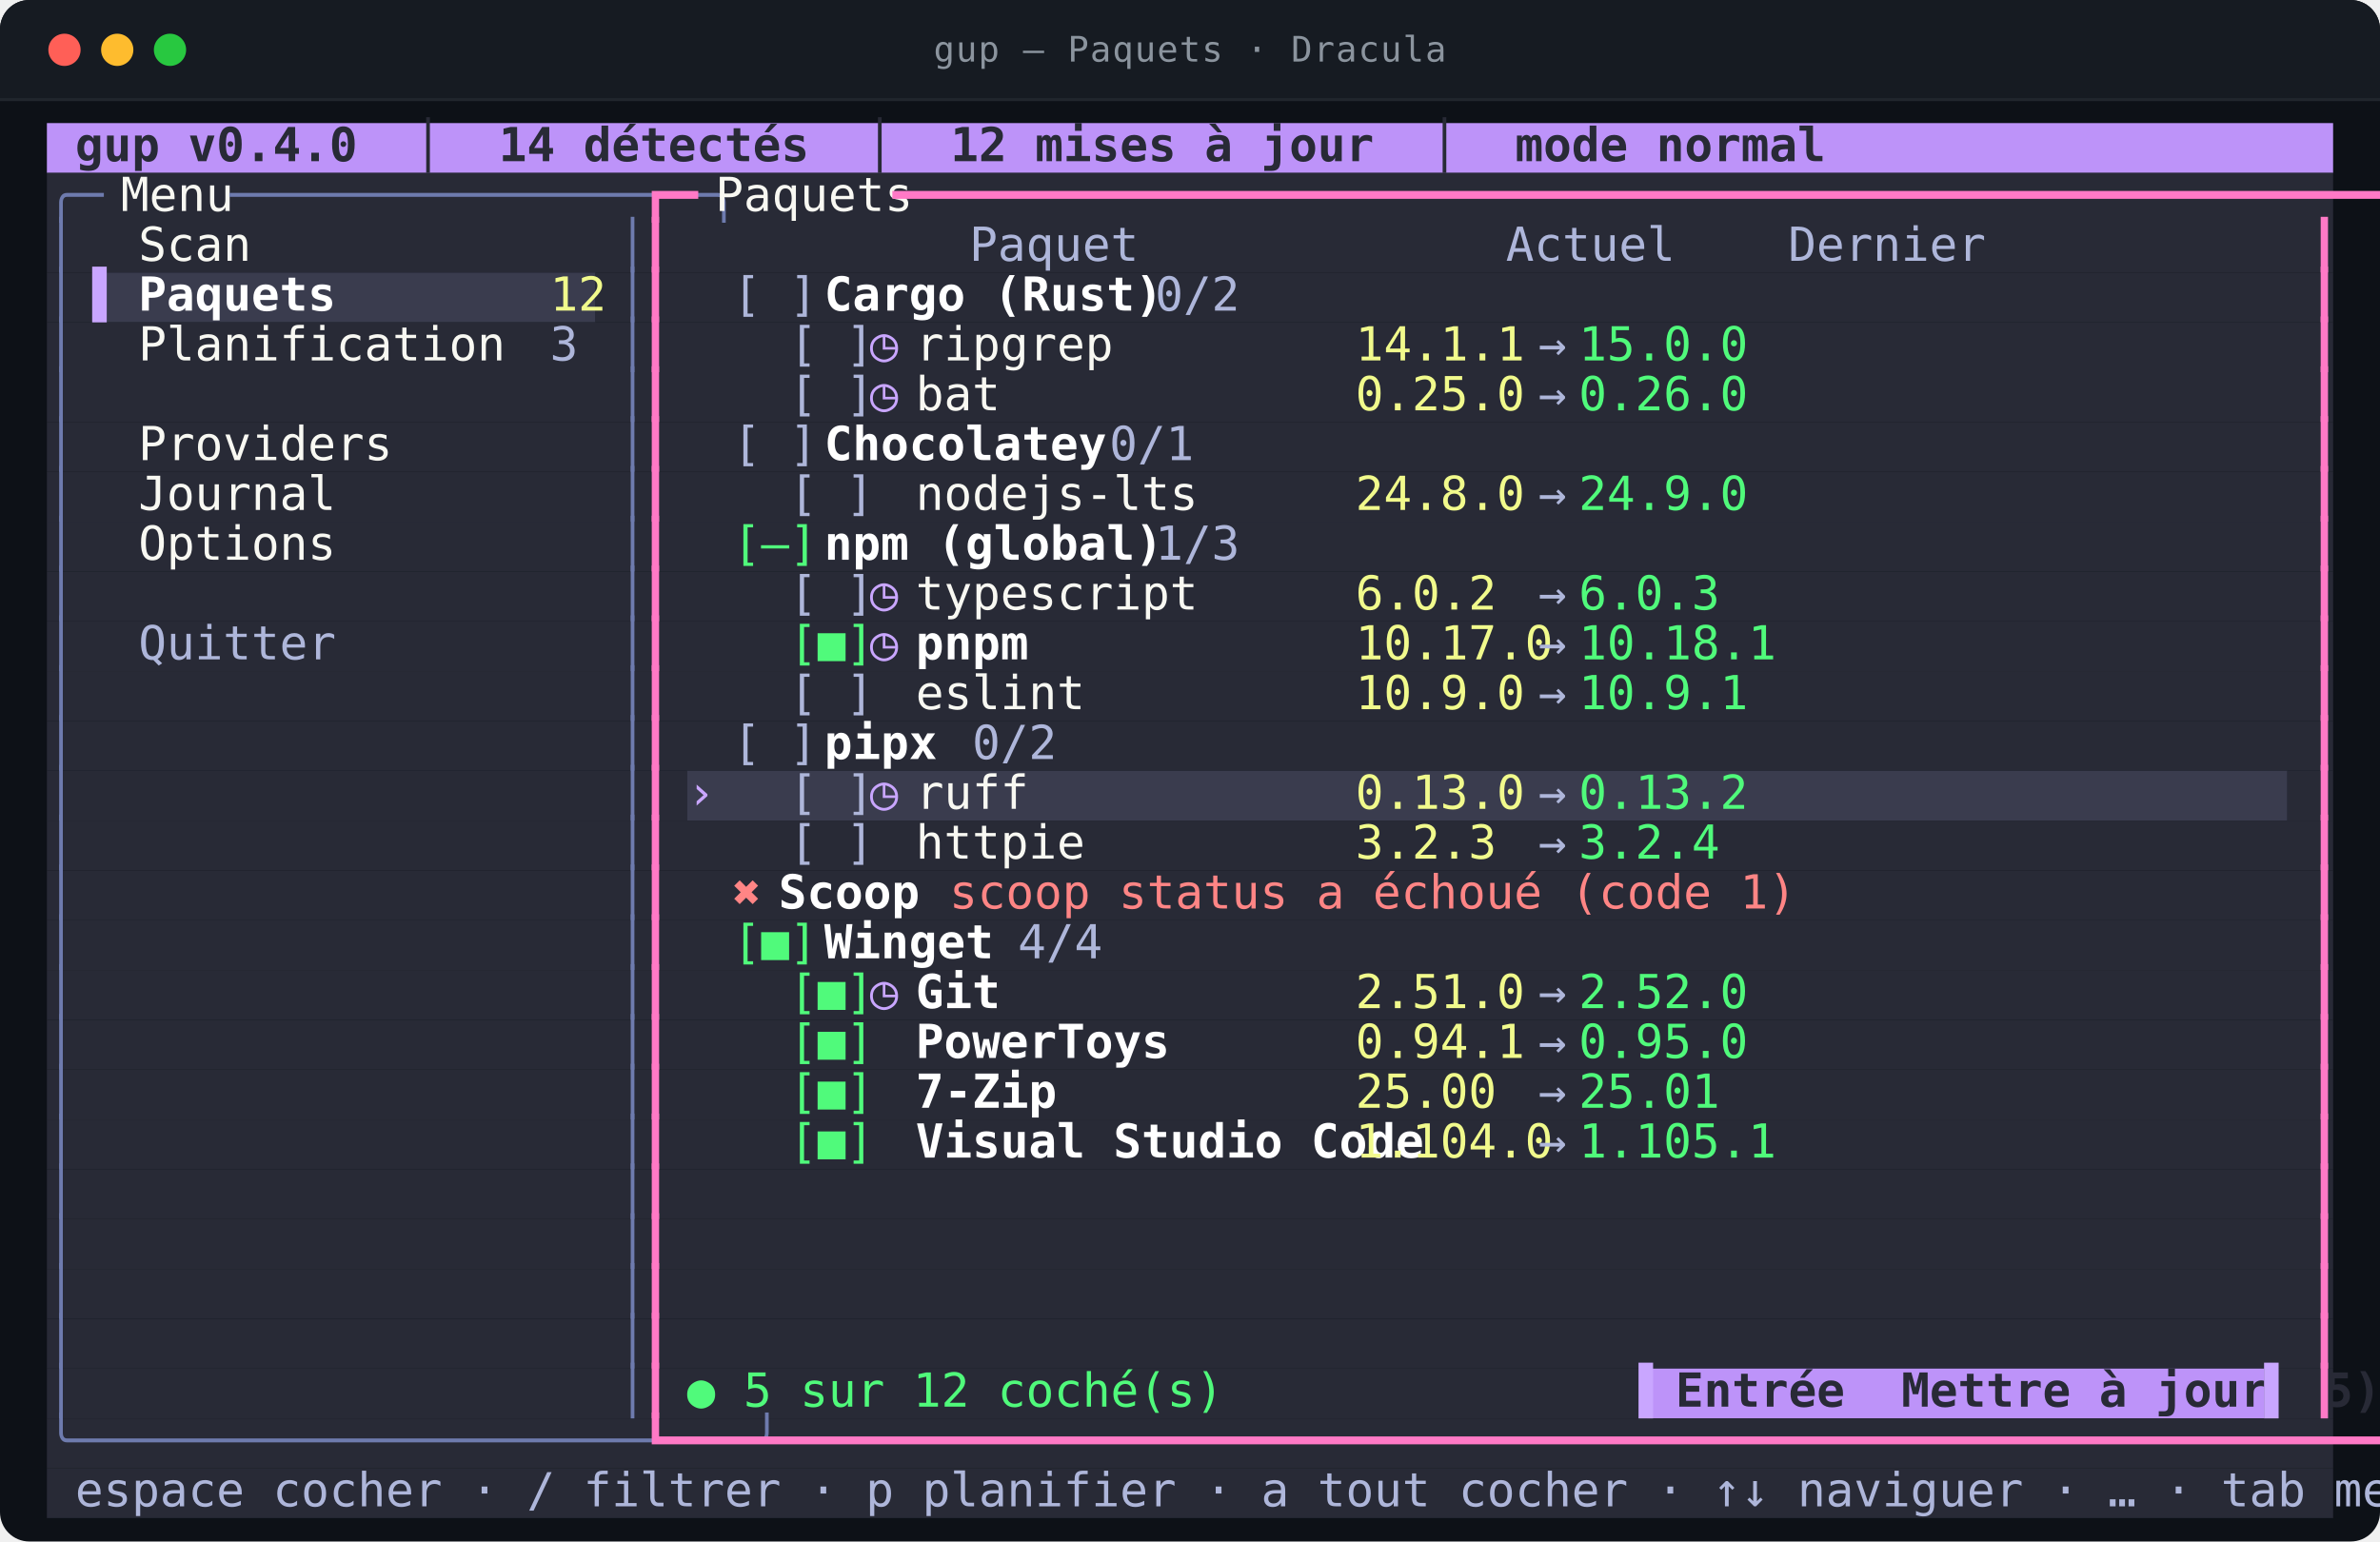
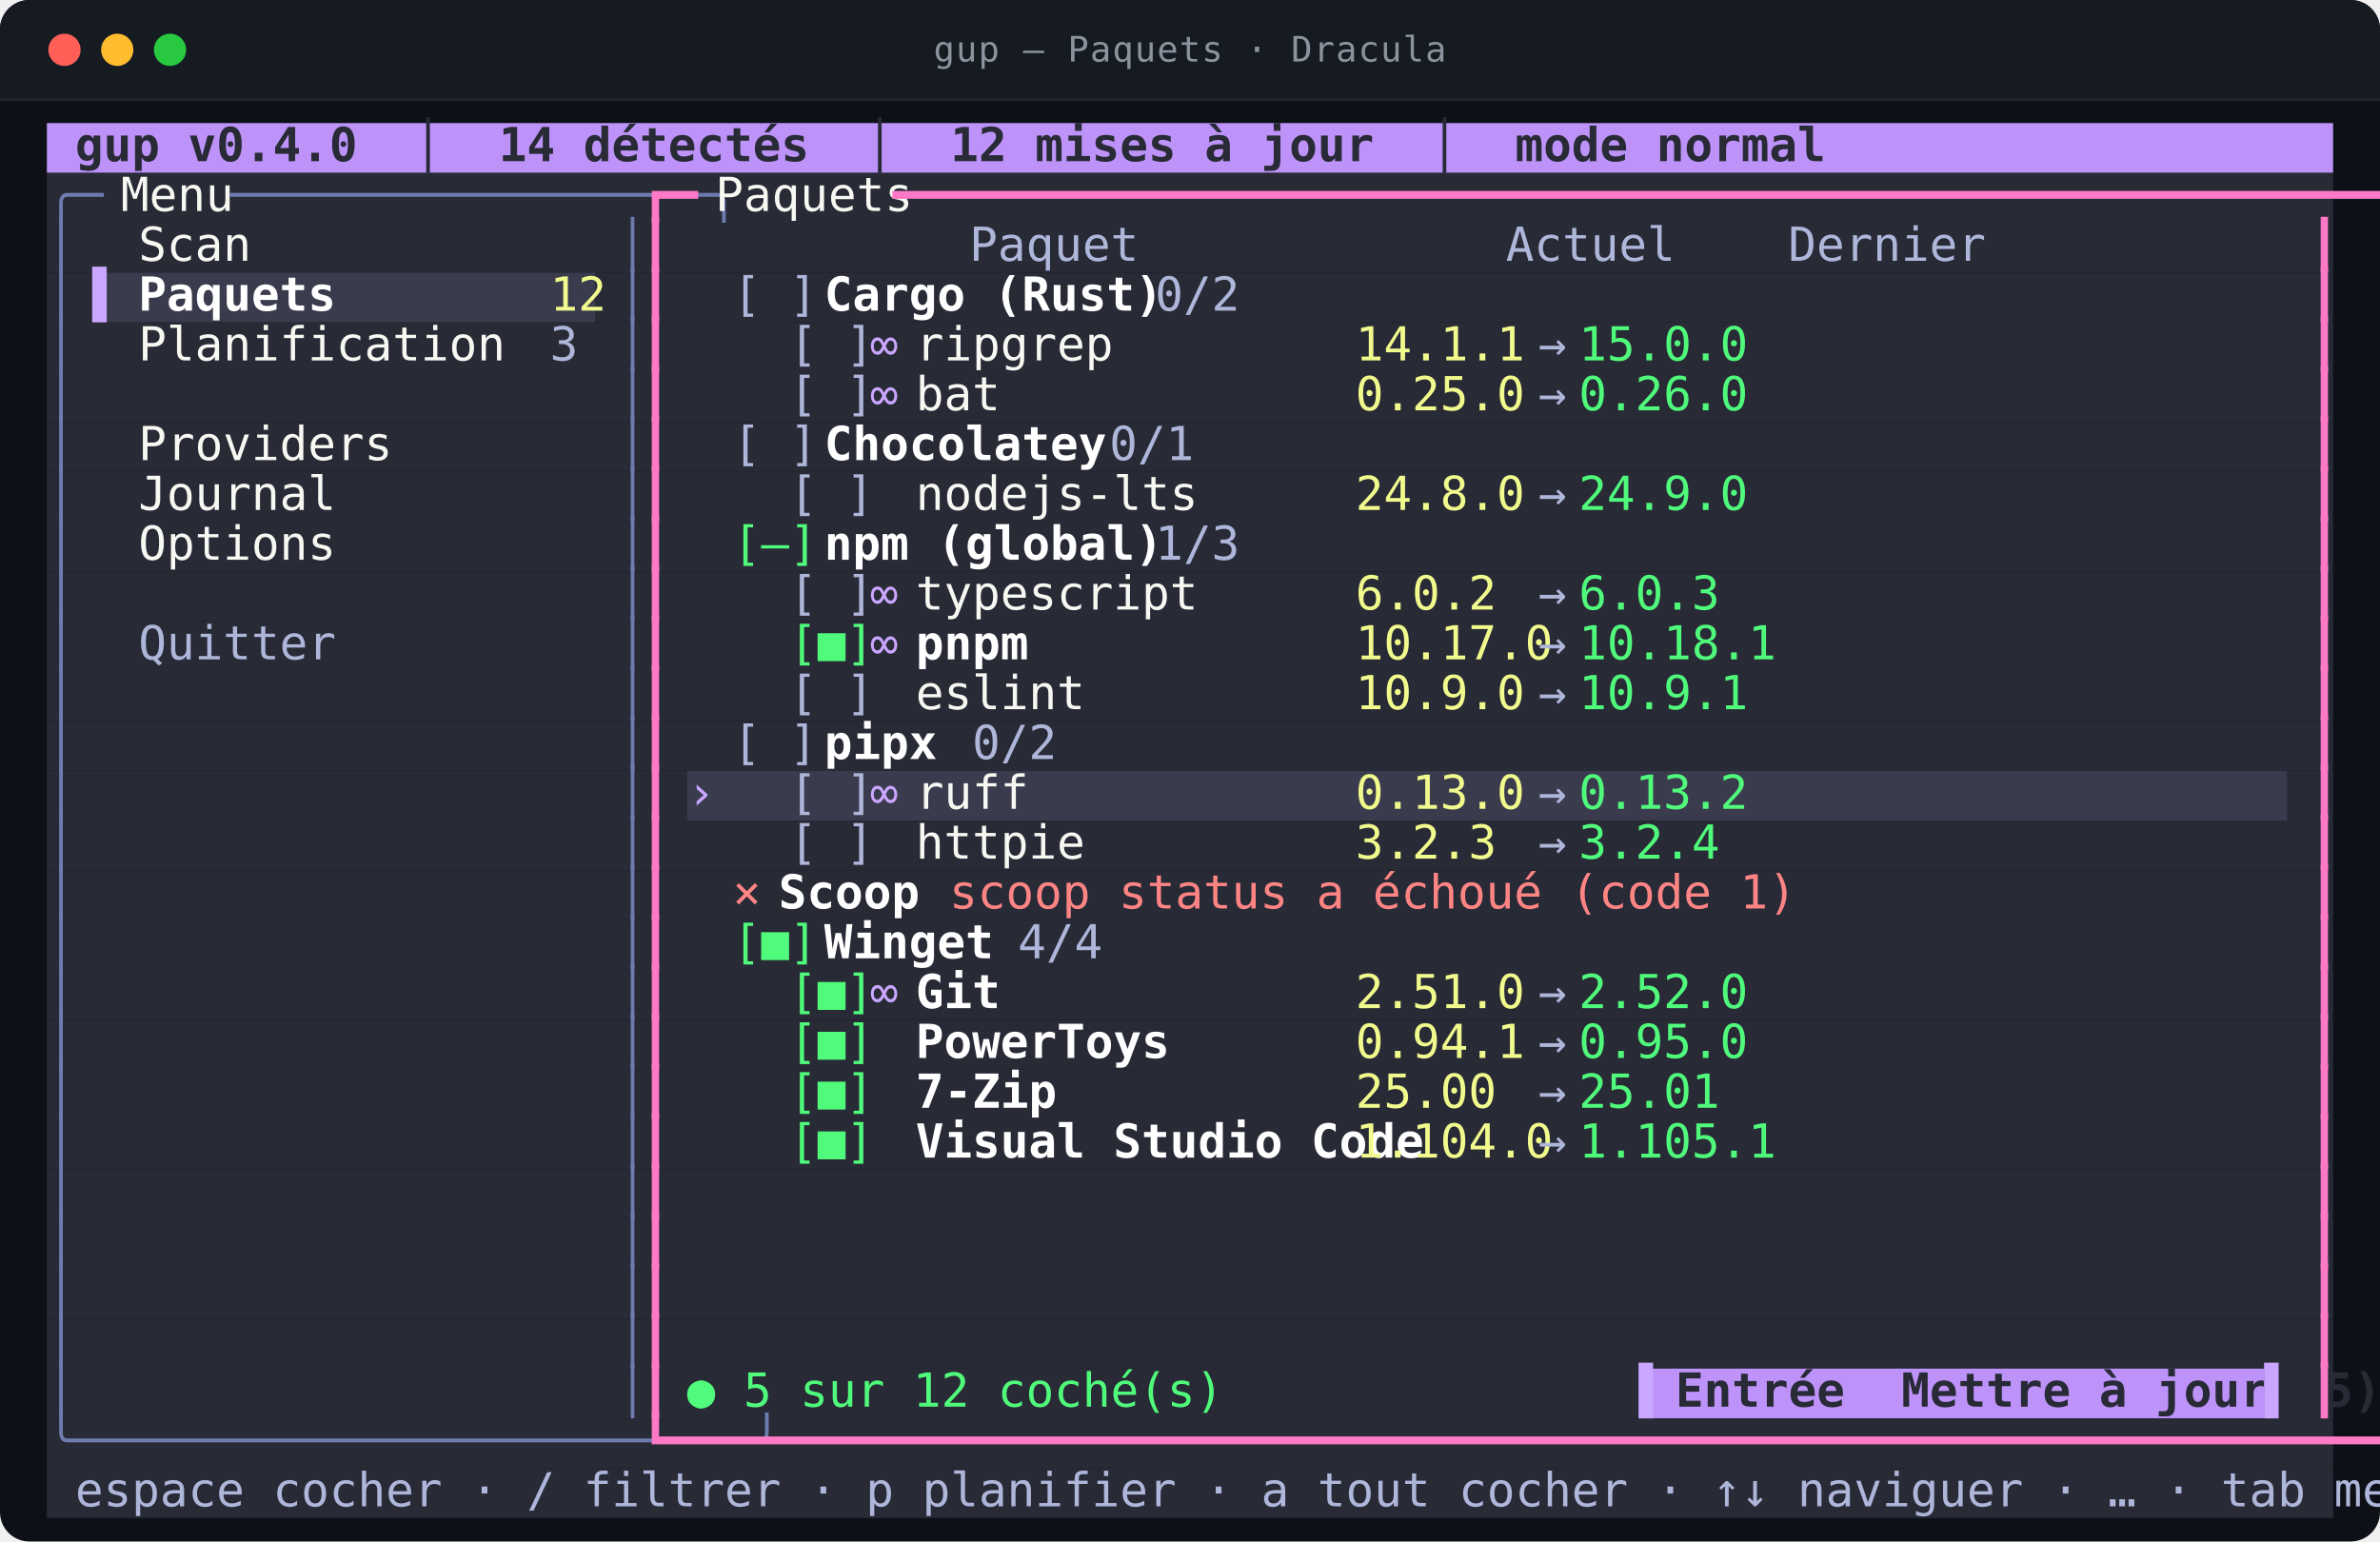
<svg xmlns="http://www.w3.org/2000/svg" viewBox="0 0 812.0 526.0" width="812.0" height="526.0" role="img" aria-labelledby="t d">
  <style>
text{font-family:ui-monospace,SFMono-Regular,"SF Mono",Menlo,Consolas,"DejaVu Sans Mono",monospace;font-size:16px}
.t{font-size:12px;letter-spacing:.4px;fill:#8b949e}
.b{font-weight:700}
.i{font-style:italic}
.u{text-decoration:underline}
.s{text-decoration:line-through}
.us{text-decoration:underline line-through}
.d{opacity:0.62}
.c0{fill:#bd93f9}
.c1{fill:#282a36}
.c2{fill:#3a3c4e}
.c3{fill:#6e7bae}
.c4{fill:#f8f8f2}
.c5{fill:#ff79c6}
.c6{fill:#aeb6da}
.c7{fill:#c9a6ff}
.c8{fill:#ffffff}
.c9{fill:#f1fa8c}
.c10{fill:#50fa7b}
.c11{fill:#ff8585}
</style>
  <rect y="0.0" width="812.0" height="526.0" rx="10.0" fill="#0d1117" />
  <rect y="0.0" width="812.0" height="34.0" rx="10.0" fill="#161b22" />
  <rect y="24.0" width="812.0" height="10.0" fill="#161b22" />
  <line x1="0.0" y1="34.0" x2="812.0" y2="34.0" stroke="#21262d" />
  <circle cx="22.0" cy="17.0" r="5.5" fill="#ff5f57" />
  <circle cx="40.0" cy="17.0" r="5.5" fill="#febc2e" />
  <circle cx="58.0" cy="17.0" r="5.5" fill="#28c840" />
  <text class="t" x="406.0" y="21.0" text-anchor="middle">gup — Paquets · Dracula</text>
  <rect class="c0" x="16.0" y="42.0" width="780.0" height="17.0" />
  <rect class="c1" x="16.0" y="59.0" width="780.0" height="17.0" />
  <rect class="c1" x="16.0" y="76.0" width="780.0" height="17.0" />
  <rect class="c1" x="16.0" y="93.0" width="15.6" height="17.0" />
  <rect class="c2" x="31.6" y="93.0" width="171.6" height="17.0" />
  <rect class="c1" x="203.2" y="93.0" width="592.8" height="17.0" />
  <rect class="c1" x="16.0" y="110.0" width="780.0" height="17.0" />
  <rect class="c1" x="16.0" y="127.0" width="780.0" height="17.0" />
  <rect class="c1" x="16.0" y="144.0" width="780.0" height="17.0" />
  <rect class="c1" x="16.0" y="161.0" width="780.0" height="17.0" />
  <rect class="c1" x="16.0" y="178.0" width="780.0" height="17.0" />
  <rect class="c1" x="16.0" y="195.0" width="780.0" height="17.0" />
  <rect class="c1" x="16.0" y="212.0" width="780.0" height="17.0" />
  <rect class="c1" x="16.0" y="229.0" width="780.0" height="17.0" />
  <rect class="c1" x="16.0" y="246.0" width="780.0" height="17.0" />
  <rect class="c1" x="16.0" y="263.0" width="218.4" height="17.0" />
  <rect class="c2" x="234.4" y="263.0" width="546.0" height="17.0" />
  <rect class="c1" x="780.4" y="263.0" width="15.6" height="17.0" />
  <rect class="c1" x="16.0" y="280.0" width="780.0" height="17.0" />
  <rect class="c1" x="16.0" y="297.0" width="780.0" height="17.0" />
  <rect class="c1" x="16.0" y="314.0" width="780.0" height="17.0" />
  <rect class="c1" x="16.0" y="331.0" width="780.0" height="17.0" />
  <rect class="c1" x="16.0" y="348.0" width="780.0" height="17.0" />
  <rect class="c1" x="16.0" y="365.0" width="780.0" height="17.0" />
  <rect class="c1" x="16.0" y="382.0" width="780.0" height="17.0" />
  <rect class="c1" x="16.0" y="399.0" width="780.0" height="17.0" />
  <rect class="c1" x="16.0" y="416.0" width="780.0" height="17.0" />
  <rect class="c1" x="16.0" y="433.0" width="780.0" height="17.0" />
  <rect class="c1" x="16.0" y="450.0" width="780.0" height="17.0" />
  <rect class="c1" x="16.0" y="467.0" width="546.0" height="17.0" />
  <rect class="c0" x="562.0" y="467.0" width="210.6" height="17.0" />
  <rect class="c1" x="772.6" y="467.0" width="23.4" height="17.0" />
  <rect class="c1" x="16.0" y="484.0" width="780.0" height="17.0" />
  <rect class="c1" x="16.0" y="501.0" width="780.0" height="17.0" />
  <text class="c1 b" x="16.0" y="55.0" textLength="491.4" lengthAdjust="spacingAndGlyphs" xml:space="preserve"> gup v0.4.0  │  14 détectés  │  12 mises à jour  │  mode normal</text>
  <text class="c3" x="16.0" y="72.0" textLength="15.6" lengthAdjust="spacingAndGlyphs" xml:space="preserve">╭─</text>
  <text class="c4" x="31.6" y="72.0" textLength="46.8" lengthAdjust="spacingAndGlyphs" xml:space="preserve"> Menu </text>
  <text class="c3" x="78.4" y="72.0" textLength="140.4" lengthAdjust="spacingAndGlyphs" xml:space="preserve">─────────────────╮</text>
  <text class="c5" x="218.8" y="72.0" textLength="15.6" lengthAdjust="spacingAndGlyphs" xml:space="preserve">┏━</text>
  <text class="c4" x="234.4" y="72.0" textLength="70.2" lengthAdjust="spacingAndGlyphs" xml:space="preserve"> Paquets </text>
  <text class="c5" x="304.6" y="72.0" textLength="491.4" lengthAdjust="spacingAndGlyphs" xml:space="preserve">━━━━━━━━━━━━━━━━━━━━━━━━━━━━━━━━━━━━━━━━━━━━━━━━━━━━━━━━━━━━━━┓</text>
  <text class="c3" x="16.0" y="89.0" textLength="7.8" lengthAdjust="spacingAndGlyphs" xml:space="preserve">│</text>
  <text class="c4" x="47.2" y="89.0" textLength="140.4" lengthAdjust="spacingAndGlyphs" xml:space="preserve">Scan              </text>
  <text class="c3" x="211.0" y="89.0" textLength="7.8" lengthAdjust="spacingAndGlyphs" xml:space="preserve">│</text>
  <text class="c5" x="218.8" y="89.0" textLength="7.8" lengthAdjust="spacingAndGlyphs" xml:space="preserve">┃</text>
  <text class="c6" x="234.4" y="89.0" textLength="366.6" lengthAdjust="spacingAndGlyphs" xml:space="preserve">          Paquet             Actuel    Dernier </text>
  <text class="c5" x="788.2" y="89.0" textLength="7.8" lengthAdjust="spacingAndGlyphs" xml:space="preserve">┃</text>
  <text class="c3" x="16.0" y="106.0" textLength="7.8" lengthAdjust="spacingAndGlyphs" xml:space="preserve">│</text>
  <text class="c7" x="31.6" y="106.0" textLength="15.6" lengthAdjust="spacingAndGlyphs" xml:space="preserve">▌ </text>
  <text class="c8 b" x="47.2" y="106.0" textLength="140.4" lengthAdjust="spacingAndGlyphs" xml:space="preserve">Paquets           </text>
  <text class="c9" x="187.6" y="106.0" textLength="15.6" lengthAdjust="spacingAndGlyphs" xml:space="preserve">12</text>
  <text class="c3" x="211.0" y="106.0" textLength="7.8" lengthAdjust="spacingAndGlyphs" xml:space="preserve">│</text>
  <text class="c5" x="218.8" y="106.0" textLength="7.8" lengthAdjust="spacingAndGlyphs" xml:space="preserve">┃</text>
  <text class="c6" x="250.0" y="106.0" textLength="31.2" lengthAdjust="spacingAndGlyphs" xml:space="preserve">[ ] </text>
  <text class="c8 b" x="281.2" y="106.0" textLength="93.6" lengthAdjust="spacingAndGlyphs" xml:space="preserve">Cargo (Rust)</text>
  <text class="c6" x="374.8" y="106.0" textLength="39.0" lengthAdjust="spacingAndGlyphs" xml:space="preserve">  0/2</text>
  <text class="c5" x="788.2" y="106.0" textLength="7.8" lengthAdjust="spacingAndGlyphs" xml:space="preserve">┃</text>
  <text class="c3" x="16.0" y="123.0" textLength="7.8" lengthAdjust="spacingAndGlyphs" xml:space="preserve">│</text>
  <text class="c4" x="47.2" y="123.0" textLength="140.4" lengthAdjust="spacingAndGlyphs" xml:space="preserve">Planification     </text>
  <text class="c6" x="187.6" y="123.0" textLength="7.8" lengthAdjust="spacingAndGlyphs" xml:space="preserve">3</text>
  <text class="c3" x="211.0" y="123.0" textLength="7.8" lengthAdjust="spacingAndGlyphs" xml:space="preserve">│</text>
  <text class="c5" x="218.8" y="123.0" textLength="7.8" lengthAdjust="spacingAndGlyphs" xml:space="preserve">┃</text>
  <text class="c6" x="250.0" y="123.0" textLength="46.8" lengthAdjust="spacingAndGlyphs" xml:space="preserve">  [ ] </text>
-   <text class="c7" x="296.8" y="123.0" textLength="15.6" lengthAdjust="spacingAndGlyphs" xml:space="preserve">◷ </text>
+   <text class="c7" x="296.8" y="123.0" textLength="15.6" lengthAdjust="spacingAndGlyphs" xml:space="preserve">∞ </text>
  <text class="c4" x="312.4" y="123.0" textLength="140.4" lengthAdjust="spacingAndGlyphs" xml:space="preserve">ripgrep           </text>
  <text class="c9" x="452.8" y="123.0" textLength="62.4" lengthAdjust="spacingAndGlyphs" xml:space="preserve"> 14.1.1 </text>
  <text class="c6" x="515.2" y="123.0" textLength="23.4" lengthAdjust="spacingAndGlyphs" xml:space="preserve"> → </text>
  <text class="c10" x="538.6" y="123.0" textLength="54.6" lengthAdjust="spacingAndGlyphs" xml:space="preserve">15.0.0 </text>
  <text class="c5" x="788.2" y="123.0" textLength="7.8" lengthAdjust="spacingAndGlyphs" xml:space="preserve">┃</text>
  <text class="c3" x="16.0" y="140.0" textLength="7.8" lengthAdjust="spacingAndGlyphs" xml:space="preserve">│</text>
  <text class="c3" x="211.0" y="140.0" textLength="7.8" lengthAdjust="spacingAndGlyphs" xml:space="preserve">│</text>
  <text class="c5" x="218.8" y="140.0" textLength="7.8" lengthAdjust="spacingAndGlyphs" xml:space="preserve">┃</text>
  <text class="c6" x="250.0" y="140.0" textLength="46.8" lengthAdjust="spacingAndGlyphs" xml:space="preserve">  [ ] </text>
-   <text class="c7" x="296.8" y="140.0" textLength="15.6" lengthAdjust="spacingAndGlyphs" xml:space="preserve">◷ </text>
+   <text class="c7" x="296.8" y="140.0" textLength="15.6" lengthAdjust="spacingAndGlyphs" xml:space="preserve">∞ </text>
  <text class="c4" x="312.4" y="140.0" textLength="140.4" lengthAdjust="spacingAndGlyphs" xml:space="preserve">bat               </text>
  <text class="c9" x="452.8" y="140.0" textLength="62.4" lengthAdjust="spacingAndGlyphs" xml:space="preserve"> 0.25.0 </text>
  <text class="c6" x="515.2" y="140.0" textLength="23.4" lengthAdjust="spacingAndGlyphs" xml:space="preserve"> → </text>
  <text class="c10" x="538.6" y="140.0" textLength="54.6" lengthAdjust="spacingAndGlyphs" xml:space="preserve">0.26.0 </text>
  <text class="c5" x="788.2" y="140.0" textLength="7.8" lengthAdjust="spacingAndGlyphs" xml:space="preserve">┃</text>
  <text class="c3" x="16.0" y="157.0" textLength="7.8" lengthAdjust="spacingAndGlyphs" xml:space="preserve">│</text>
  <text class="c4" x="47.2" y="157.0" textLength="140.4" lengthAdjust="spacingAndGlyphs" xml:space="preserve">Providers         </text>
  <text class="c3" x="211.0" y="157.0" textLength="7.8" lengthAdjust="spacingAndGlyphs" xml:space="preserve">│</text>
  <text class="c5" x="218.8" y="157.0" textLength="7.8" lengthAdjust="spacingAndGlyphs" xml:space="preserve">┃</text>
  <text class="c6" x="250.0" y="157.0" textLength="31.2" lengthAdjust="spacingAndGlyphs" xml:space="preserve">[ ] </text>
  <text class="c8 b" x="281.2" y="157.0" textLength="78.0" lengthAdjust="spacingAndGlyphs" xml:space="preserve">Chocolatey</text>
  <text class="c6" x="359.2" y="157.0" textLength="39.0" lengthAdjust="spacingAndGlyphs" xml:space="preserve">  0/1</text>
  <text class="c5" x="788.2" y="157.0" textLength="7.8" lengthAdjust="spacingAndGlyphs" xml:space="preserve">┃</text>
  <text class="c3" x="16.0" y="174.0" textLength="7.8" lengthAdjust="spacingAndGlyphs" xml:space="preserve">│</text>
  <text class="c4" x="47.2" y="174.0" textLength="140.4" lengthAdjust="spacingAndGlyphs" xml:space="preserve">Journal           </text>
  <text class="c3" x="211.0" y="174.0" textLength="7.8" lengthAdjust="spacingAndGlyphs" xml:space="preserve">│</text>
  <text class="c5" x="218.8" y="174.0" textLength="7.8" lengthAdjust="spacingAndGlyphs" xml:space="preserve">┃</text>
  <text class="c6" x="250.0" y="174.0" textLength="46.8" lengthAdjust="spacingAndGlyphs" xml:space="preserve">  [ ] </text>
  <text class="c4" x="312.4" y="174.0" textLength="140.4" lengthAdjust="spacingAndGlyphs" xml:space="preserve">nodejs-lts        </text>
  <text class="c9" x="452.8" y="174.0" textLength="62.4" lengthAdjust="spacingAndGlyphs" xml:space="preserve"> 24.8.0 </text>
  <text class="c6" x="515.2" y="174.0" textLength="23.4" lengthAdjust="spacingAndGlyphs" xml:space="preserve"> → </text>
  <text class="c10" x="538.6" y="174.0" textLength="54.6" lengthAdjust="spacingAndGlyphs" xml:space="preserve">24.9.0 </text>
  <text class="c5" x="788.2" y="174.0" textLength="7.8" lengthAdjust="spacingAndGlyphs" xml:space="preserve">┃</text>
  <text class="c3" x="16.0" y="191.0" textLength="7.8" lengthAdjust="spacingAndGlyphs" xml:space="preserve">│</text>
  <text class="c4" x="47.2" y="191.0" textLength="140.4" lengthAdjust="spacingAndGlyphs" xml:space="preserve">Options           </text>
  <text class="c3" x="211.0" y="191.0" textLength="7.8" lengthAdjust="spacingAndGlyphs" xml:space="preserve">│</text>
  <text class="c5" x="218.8" y="191.0" textLength="7.8" lengthAdjust="spacingAndGlyphs" xml:space="preserve">┃</text>
  <text class="c10" x="250.0" y="191.0" textLength="31.2" lengthAdjust="spacingAndGlyphs" xml:space="preserve">[–] </text>
  <text class="c8 b" x="281.2" y="191.0" textLength="93.6" lengthAdjust="spacingAndGlyphs" xml:space="preserve">npm (global)</text>
  <text class="c6" x="374.8" y="191.0" textLength="39.0" lengthAdjust="spacingAndGlyphs" xml:space="preserve">  1/3</text>
  <text class="c5" x="788.2" y="191.0" textLength="7.8" lengthAdjust="spacingAndGlyphs" xml:space="preserve">┃</text>
  <text class="c3" x="16.0" y="208.0" textLength="7.8" lengthAdjust="spacingAndGlyphs" xml:space="preserve">│</text>
  <text class="c3" x="211.0" y="208.0" textLength="7.8" lengthAdjust="spacingAndGlyphs" xml:space="preserve">│</text>
  <text class="c5" x="218.8" y="208.0" textLength="7.8" lengthAdjust="spacingAndGlyphs" xml:space="preserve">┃</text>
  <text class="c6" x="250.0" y="208.0" textLength="46.8" lengthAdjust="spacingAndGlyphs" xml:space="preserve">  [ ] </text>
-   <text class="c7" x="296.8" y="208.0" textLength="15.6" lengthAdjust="spacingAndGlyphs" xml:space="preserve">◷ </text>
+   <text class="c7" x="296.8" y="208.0" textLength="15.6" lengthAdjust="spacingAndGlyphs" xml:space="preserve">∞ </text>
  <text class="c4" x="312.4" y="208.0" textLength="140.4" lengthAdjust="spacingAndGlyphs" xml:space="preserve">typescript        </text>
  <text class="c9" x="452.8" y="208.0" textLength="62.4" lengthAdjust="spacingAndGlyphs" xml:space="preserve"> 6.0.2  </text>
  <text class="c6" x="515.2" y="208.0" textLength="23.4" lengthAdjust="spacingAndGlyphs" xml:space="preserve"> → </text>
  <text class="c10" x="538.6" y="208.0" textLength="54.6" lengthAdjust="spacingAndGlyphs" xml:space="preserve">6.0.3  </text>
  <text class="c5" x="788.2" y="208.0" textLength="7.8" lengthAdjust="spacingAndGlyphs" xml:space="preserve">┃</text>
  <text class="c3" x="16.0" y="225.0" textLength="7.8" lengthAdjust="spacingAndGlyphs" xml:space="preserve">│</text>
  <text class="c6" x="47.2" y="225.0" textLength="140.4" lengthAdjust="spacingAndGlyphs" xml:space="preserve">Quitter           </text>
  <text class="c3" x="211.0" y="225.0" textLength="7.8" lengthAdjust="spacingAndGlyphs" xml:space="preserve">│</text>
  <text class="c5" x="218.8" y="225.0" textLength="7.8" lengthAdjust="spacingAndGlyphs" xml:space="preserve">┃</text>
  <text class="c10" x="250.0" y="225.0" textLength="46.8" lengthAdjust="spacingAndGlyphs" xml:space="preserve">  [■] </text>
-   <text class="c7" x="296.8" y="225.0" textLength="15.6" lengthAdjust="spacingAndGlyphs" xml:space="preserve">◷ </text>
+   <text class="c7" x="296.8" y="225.0" textLength="15.6" lengthAdjust="spacingAndGlyphs" xml:space="preserve">∞ </text>
  <text class="c8 b" x="312.4" y="225.0" textLength="140.4" lengthAdjust="spacingAndGlyphs" xml:space="preserve">pnpm              </text>
  <text class="c9" x="452.8" y="225.0" textLength="62.4" lengthAdjust="spacingAndGlyphs" xml:space="preserve"> 10.17.0</text>
  <text class="c6" x="515.2" y="225.0" textLength="23.4" lengthAdjust="spacingAndGlyphs" xml:space="preserve"> → </text>
  <text class="c10" x="538.6" y="225.0" textLength="54.6" lengthAdjust="spacingAndGlyphs" xml:space="preserve">10.18.1</text>
  <text class="c5" x="788.2" y="225.0" textLength="7.8" lengthAdjust="spacingAndGlyphs" xml:space="preserve">┃</text>
  <text class="c3" x="16.0" y="242.0" textLength="7.8" lengthAdjust="spacingAndGlyphs" xml:space="preserve">│</text>
  <text class="c3" x="211.0" y="242.0" textLength="7.8" lengthAdjust="spacingAndGlyphs" xml:space="preserve">│</text>
  <text class="c5" x="218.8" y="242.0" textLength="7.8" lengthAdjust="spacingAndGlyphs" xml:space="preserve">┃</text>
  <text class="c6" x="250.0" y="242.0" textLength="46.8" lengthAdjust="spacingAndGlyphs" xml:space="preserve">  [ ] </text>
  <text class="c4" x="312.4" y="242.0" textLength="140.4" lengthAdjust="spacingAndGlyphs" xml:space="preserve">eslint            </text>
  <text class="c9" x="452.8" y="242.0" textLength="62.4" lengthAdjust="spacingAndGlyphs" xml:space="preserve"> 10.9.0 </text>
  <text class="c6" x="515.2" y="242.0" textLength="23.4" lengthAdjust="spacingAndGlyphs" xml:space="preserve"> → </text>
  <text class="c10" x="538.6" y="242.0" textLength="54.6" lengthAdjust="spacingAndGlyphs" xml:space="preserve">10.9.1 </text>
  <text class="c5" x="788.2" y="242.0" textLength="7.8" lengthAdjust="spacingAndGlyphs" xml:space="preserve">┃</text>
  <text class="c3" x="16.0" y="259.0" textLength="7.8" lengthAdjust="spacingAndGlyphs" xml:space="preserve">│</text>
  <text class="c3" x="211.0" y="259.0" textLength="7.8" lengthAdjust="spacingAndGlyphs" xml:space="preserve">│</text>
  <text class="c5" x="218.8" y="259.0" textLength="7.8" lengthAdjust="spacingAndGlyphs" xml:space="preserve">┃</text>
  <text class="c6" x="250.0" y="259.0" textLength="31.2" lengthAdjust="spacingAndGlyphs" xml:space="preserve">[ ] </text>
  <text class="c8 b" x="281.2" y="259.0" textLength="31.2" lengthAdjust="spacingAndGlyphs" xml:space="preserve">pipx</text>
  <text class="c6" x="312.4" y="259.0" textLength="39.0" lengthAdjust="spacingAndGlyphs" xml:space="preserve">  0/2</text>
  <text class="c5" x="788.2" y="259.0" textLength="7.8" lengthAdjust="spacingAndGlyphs" xml:space="preserve">┃</text>
  <text class="c3" x="16.0" y="276.0" textLength="7.8" lengthAdjust="spacingAndGlyphs" xml:space="preserve">│</text>
  <text class="c3" x="211.0" y="276.0" textLength="7.8" lengthAdjust="spacingAndGlyphs" xml:space="preserve">│</text>
  <text class="c5" x="218.8" y="276.0" textLength="7.8" lengthAdjust="spacingAndGlyphs" xml:space="preserve">┃</text>
  <text class="c7" x="234.4" y="276.0" textLength="15.6" lengthAdjust="spacingAndGlyphs" xml:space="preserve">› </text>
  <text class="c6" x="250.0" y="276.0" textLength="46.8" lengthAdjust="spacingAndGlyphs" xml:space="preserve">  [ ] </text>
-   <text class="c7" x="296.8" y="276.0" textLength="15.6" lengthAdjust="spacingAndGlyphs" xml:space="preserve">◷ </text>
+   <text class="c7" x="296.8" y="276.0" textLength="15.6" lengthAdjust="spacingAndGlyphs" xml:space="preserve">∞ </text>
  <text class="c4" x="312.4" y="276.0" textLength="140.4" lengthAdjust="spacingAndGlyphs" xml:space="preserve">ruff              </text>
  <text class="c9" x="452.8" y="276.0" textLength="62.4" lengthAdjust="spacingAndGlyphs" xml:space="preserve"> 0.13.0 </text>
  <text class="c6" x="515.2" y="276.0" textLength="23.4" lengthAdjust="spacingAndGlyphs" xml:space="preserve"> → </text>
  <text class="c10" x="538.6" y="276.0" textLength="54.6" lengthAdjust="spacingAndGlyphs" xml:space="preserve">0.13.2 </text>
  <text class="c5" x="788.2" y="276.0" textLength="7.8" lengthAdjust="spacingAndGlyphs" xml:space="preserve">┃</text>
  <text class="c3" x="16.0" y="293.0" textLength="7.8" lengthAdjust="spacingAndGlyphs" xml:space="preserve">│</text>
  <text class="c3" x="211.0" y="293.0" textLength="7.8" lengthAdjust="spacingAndGlyphs" xml:space="preserve">│</text>
  <text class="c5" x="218.8" y="293.0" textLength="7.8" lengthAdjust="spacingAndGlyphs" xml:space="preserve">┃</text>
  <text class="c6" x="250.0" y="293.0" textLength="46.8" lengthAdjust="spacingAndGlyphs" xml:space="preserve">  [ ] </text>
  <text class="c4" x="312.4" y="293.0" textLength="140.4" lengthAdjust="spacingAndGlyphs" xml:space="preserve">httpie            </text>
  <text class="c9" x="452.8" y="293.0" textLength="62.4" lengthAdjust="spacingAndGlyphs" xml:space="preserve"> 3.2.3  </text>
  <text class="c6" x="515.2" y="293.0" textLength="23.4" lengthAdjust="spacingAndGlyphs" xml:space="preserve"> → </text>
  <text class="c10" x="538.6" y="293.0" textLength="54.6" lengthAdjust="spacingAndGlyphs" xml:space="preserve">3.2.4  </text>
  <text class="c5" x="788.2" y="293.0" textLength="7.8" lengthAdjust="spacingAndGlyphs" xml:space="preserve">┃</text>
  <text class="c3" x="16.0" y="310.0" textLength="7.8" lengthAdjust="spacingAndGlyphs" xml:space="preserve">│</text>
  <text class="c3" x="211.0" y="310.0" textLength="7.8" lengthAdjust="spacingAndGlyphs" xml:space="preserve">│</text>
  <text class="c5" x="218.8" y="310.0" textLength="7.8" lengthAdjust="spacingAndGlyphs" xml:space="preserve">┃</text>
-   <text class="c11" x="250.0" y="310.0" textLength="15.6" lengthAdjust="spacingAndGlyphs" xml:space="preserve">✖ </text>
+   <text class="c11" x="250.0" y="310.0" textLength="15.6" lengthAdjust="spacingAndGlyphs" xml:space="preserve">× </text>
  <text class="c8 b" x="265.6" y="310.0" textLength="39.0" lengthAdjust="spacingAndGlyphs" xml:space="preserve">Scoop</text>
  <text class="c11" x="304.6" y="310.0" textLength="249.6" lengthAdjust="spacingAndGlyphs" xml:space="preserve">  scoop status a échoué (code 1)</text>
  <text class="c5" x="788.2" y="310.0" textLength="7.8" lengthAdjust="spacingAndGlyphs" xml:space="preserve">┃</text>
  <text class="c3" x="16.0" y="327.0" textLength="7.8" lengthAdjust="spacingAndGlyphs" xml:space="preserve">│</text>
  <text class="c3" x="211.0" y="327.0" textLength="7.8" lengthAdjust="spacingAndGlyphs" xml:space="preserve">│</text>
  <text class="c5" x="218.8" y="327.0" textLength="7.8" lengthAdjust="spacingAndGlyphs" xml:space="preserve">┃</text>
  <text class="c10" x="250.0" y="327.0" textLength="31.2" lengthAdjust="spacingAndGlyphs" xml:space="preserve">[■] </text>
  <text class="c8 b" x="281.2" y="327.0" textLength="46.8" lengthAdjust="spacingAndGlyphs" xml:space="preserve">Winget</text>
  <text class="c6" x="328.0" y="327.0" textLength="39.0" lengthAdjust="spacingAndGlyphs" xml:space="preserve">  4/4</text>
  <text class="c5" x="788.2" y="327.0" textLength="7.8" lengthAdjust="spacingAndGlyphs" xml:space="preserve">┃</text>
  <text class="c3" x="16.0" y="344.0" textLength="7.8" lengthAdjust="spacingAndGlyphs" xml:space="preserve">│</text>
  <text class="c3" x="211.0" y="344.0" textLength="7.8" lengthAdjust="spacingAndGlyphs" xml:space="preserve">│</text>
  <text class="c5" x="218.8" y="344.0" textLength="7.8" lengthAdjust="spacingAndGlyphs" xml:space="preserve">┃</text>
  <text class="c10" x="250.0" y="344.0" textLength="46.8" lengthAdjust="spacingAndGlyphs" xml:space="preserve">  [■] </text>
-   <text class="c7" x="296.8" y="344.0" textLength="15.6" lengthAdjust="spacingAndGlyphs" xml:space="preserve">◷ </text>
+   <text class="c7" x="296.8" y="344.0" textLength="15.6" lengthAdjust="spacingAndGlyphs" xml:space="preserve">∞ </text>
  <text class="c8 b" x="312.4" y="344.0" textLength="140.4" lengthAdjust="spacingAndGlyphs" xml:space="preserve">Git               </text>
  <text class="c9" x="452.8" y="344.0" textLength="62.4" lengthAdjust="spacingAndGlyphs" xml:space="preserve"> 2.51.0 </text>
  <text class="c6" x="515.2" y="344.0" textLength="23.4" lengthAdjust="spacingAndGlyphs" xml:space="preserve"> → </text>
  <text class="c10" x="538.6" y="344.0" textLength="54.6" lengthAdjust="spacingAndGlyphs" xml:space="preserve">2.52.0 </text>
  <text class="c5" x="788.2" y="344.0" textLength="7.8" lengthAdjust="spacingAndGlyphs" xml:space="preserve">┃</text>
  <text class="c3" x="16.0" y="361.0" textLength="7.8" lengthAdjust="spacingAndGlyphs" xml:space="preserve">│</text>
  <text class="c3" x="211.0" y="361.0" textLength="7.8" lengthAdjust="spacingAndGlyphs" xml:space="preserve">│</text>
  <text class="c5" x="218.8" y="361.0" textLength="7.8" lengthAdjust="spacingAndGlyphs" xml:space="preserve">┃</text>
  <text class="c10" x="250.0" y="361.0" textLength="46.8" lengthAdjust="spacingAndGlyphs" xml:space="preserve">  [■] </text>
  <text class="c8 b" x="312.4" y="361.0" textLength="140.4" lengthAdjust="spacingAndGlyphs" xml:space="preserve">PowerToys         </text>
  <text class="c9" x="452.8" y="361.0" textLength="62.4" lengthAdjust="spacingAndGlyphs" xml:space="preserve"> 0.94.1 </text>
  <text class="c6" x="515.2" y="361.0" textLength="23.4" lengthAdjust="spacingAndGlyphs" xml:space="preserve"> → </text>
  <text class="c10" x="538.6" y="361.0" textLength="54.6" lengthAdjust="spacingAndGlyphs" xml:space="preserve">0.95.0 </text>
  <text class="c5" x="788.2" y="361.0" textLength="7.8" lengthAdjust="spacingAndGlyphs" xml:space="preserve">┃</text>
  <text class="c3" x="16.0" y="378.0" textLength="7.8" lengthAdjust="spacingAndGlyphs" xml:space="preserve">│</text>
  <text class="c3" x="211.0" y="378.0" textLength="7.8" lengthAdjust="spacingAndGlyphs" xml:space="preserve">│</text>
  <text class="c5" x="218.8" y="378.0" textLength="7.8" lengthAdjust="spacingAndGlyphs" xml:space="preserve">┃</text>
  <text class="c10" x="250.0" y="378.0" textLength="46.8" lengthAdjust="spacingAndGlyphs" xml:space="preserve">  [■] </text>
  <text class="c8 b" x="312.4" y="378.0" textLength="140.4" lengthAdjust="spacingAndGlyphs" xml:space="preserve">7-Zip             </text>
  <text class="c9" x="452.8" y="378.0" textLength="62.4" lengthAdjust="spacingAndGlyphs" xml:space="preserve"> 25.00  </text>
  <text class="c6" x="515.2" y="378.0" textLength="23.4" lengthAdjust="spacingAndGlyphs" xml:space="preserve"> → </text>
  <text class="c10" x="538.6" y="378.0" textLength="54.6" lengthAdjust="spacingAndGlyphs" xml:space="preserve">25.01  </text>
  <text class="c5" x="788.2" y="378.0" textLength="7.8" lengthAdjust="spacingAndGlyphs" xml:space="preserve">┃</text>
  <text class="c3" x="16.0" y="395.0" textLength="7.8" lengthAdjust="spacingAndGlyphs" xml:space="preserve">│</text>
  <text class="c3" x="211.0" y="395.0" textLength="7.8" lengthAdjust="spacingAndGlyphs" xml:space="preserve">│</text>
  <text class="c5" x="218.8" y="395.0" textLength="7.8" lengthAdjust="spacingAndGlyphs" xml:space="preserve">┃</text>
  <text class="c10" x="250.0" y="395.0" textLength="46.8" lengthAdjust="spacingAndGlyphs" xml:space="preserve">  [■] </text>
  <text class="c8 b" x="312.4" y="395.0" textLength="140.4" lengthAdjust="spacingAndGlyphs" xml:space="preserve">Visual Studio Code</text>
  <text class="c9" x="452.8" y="395.0" textLength="62.4" lengthAdjust="spacingAndGlyphs" xml:space="preserve"> 1.104.0</text>
  <text class="c6" x="515.2" y="395.0" textLength="23.4" lengthAdjust="spacingAndGlyphs" xml:space="preserve"> → </text>
  <text class="c10" x="538.6" y="395.0" textLength="54.6" lengthAdjust="spacingAndGlyphs" xml:space="preserve">1.105.1</text>
  <text class="c5" x="788.2" y="395.0" textLength="7.8" lengthAdjust="spacingAndGlyphs" xml:space="preserve">┃</text>
  <text class="c3" x="16.0" y="412.0" textLength="7.8" lengthAdjust="spacingAndGlyphs" xml:space="preserve">│</text>
  <text class="c3" x="211.0" y="412.0" textLength="7.8" lengthAdjust="spacingAndGlyphs" xml:space="preserve">│</text>
  <text class="c5" x="218.8" y="412.0" textLength="7.8" lengthAdjust="spacingAndGlyphs" xml:space="preserve">┃</text>
  <text class="c5" x="788.2" y="412.0" textLength="7.8" lengthAdjust="spacingAndGlyphs" xml:space="preserve">┃</text>
  <text class="c3" x="16.0" y="429.0" textLength="7.8" lengthAdjust="spacingAndGlyphs" xml:space="preserve">│</text>
  <text class="c3" x="211.0" y="429.0" textLength="7.8" lengthAdjust="spacingAndGlyphs" xml:space="preserve">│</text>
  <text class="c5" x="218.8" y="429.0" textLength="7.8" lengthAdjust="spacingAndGlyphs" xml:space="preserve">┃</text>
  <text class="c5" x="788.2" y="429.0" textLength="7.8" lengthAdjust="spacingAndGlyphs" xml:space="preserve">┃</text>
  <text class="c3" x="16.0" y="446.0" textLength="7.8" lengthAdjust="spacingAndGlyphs" xml:space="preserve">│</text>
  <text class="c3" x="211.0" y="446.0" textLength="7.8" lengthAdjust="spacingAndGlyphs" xml:space="preserve">│</text>
  <text class="c5" x="218.8" y="446.0" textLength="7.8" lengthAdjust="spacingAndGlyphs" xml:space="preserve">┃</text>
  <text class="c5" x="788.2" y="446.0" textLength="7.8" lengthAdjust="spacingAndGlyphs" xml:space="preserve">┃</text>
  <text class="c3" x="16.0" y="463.0" textLength="7.8" lengthAdjust="spacingAndGlyphs" xml:space="preserve">│</text>
  <text class="c3" x="211.0" y="463.0" textLength="7.8" lengthAdjust="spacingAndGlyphs" xml:space="preserve">│</text>
  <text class="c5" x="218.8" y="463.0" textLength="7.8" lengthAdjust="spacingAndGlyphs" xml:space="preserve">┃</text>
  <text class="c5" x="788.2" y="463.0" textLength="7.8" lengthAdjust="spacingAndGlyphs" xml:space="preserve">┃</text>
  <text class="c3" x="16.0" y="480.0" textLength="7.8" lengthAdjust="spacingAndGlyphs" xml:space="preserve">│</text>
  <text class="c3" x="211.0" y="480.0" textLength="7.8" lengthAdjust="spacingAndGlyphs" xml:space="preserve">│</text>
  <text class="c5" x="218.8" y="480.0" textLength="7.8" lengthAdjust="spacingAndGlyphs" xml:space="preserve">┃</text>
  <text class="c10" x="234.4" y="480.0" textLength="312.0" lengthAdjust="spacingAndGlyphs" xml:space="preserve">● 5 sur 12 coché(s)                     </text>
  <text class="c7" x="554.2" y="480.0" textLength="7.8" lengthAdjust="spacingAndGlyphs" xml:space="preserve">▐</text>
  <text class="c1 b" x="562.0" y="480.0" textLength="210.6" lengthAdjust="spacingAndGlyphs" xml:space="preserve"> Entrée  Mettre à jour (5) </text>
  <text class="c7" x="772.6" y="480.0" textLength="7.8" lengthAdjust="spacingAndGlyphs" xml:space="preserve">▌</text>
  <text class="c5" x="788.2" y="480.0" textLength="7.8" lengthAdjust="spacingAndGlyphs" xml:space="preserve">┃</text>
  <text class="c3" x="16.0" y="497.0" textLength="202.8" lengthAdjust="spacingAndGlyphs" xml:space="preserve">╰────────────────────────╯</text>
  <text class="c5" x="218.8" y="497.0" textLength="577.2" lengthAdjust="spacingAndGlyphs" xml:space="preserve">┗━━━━━━━━━━━━━━━━━━━━━━━━━━━━━━━━━━━━━━━━━━━━━━━━━━━━━━━━━━━━━━━━━━━━━━━━┛</text>
  <text class="c6" x="16.0" y="514.0" textLength="756.6" lengthAdjust="spacingAndGlyphs" xml:space="preserve"> espace cocher · / filtrer · p planifier · a tout cocher · ↑↓ naviguer · … · tab menu · q quitter</text>
</svg>
